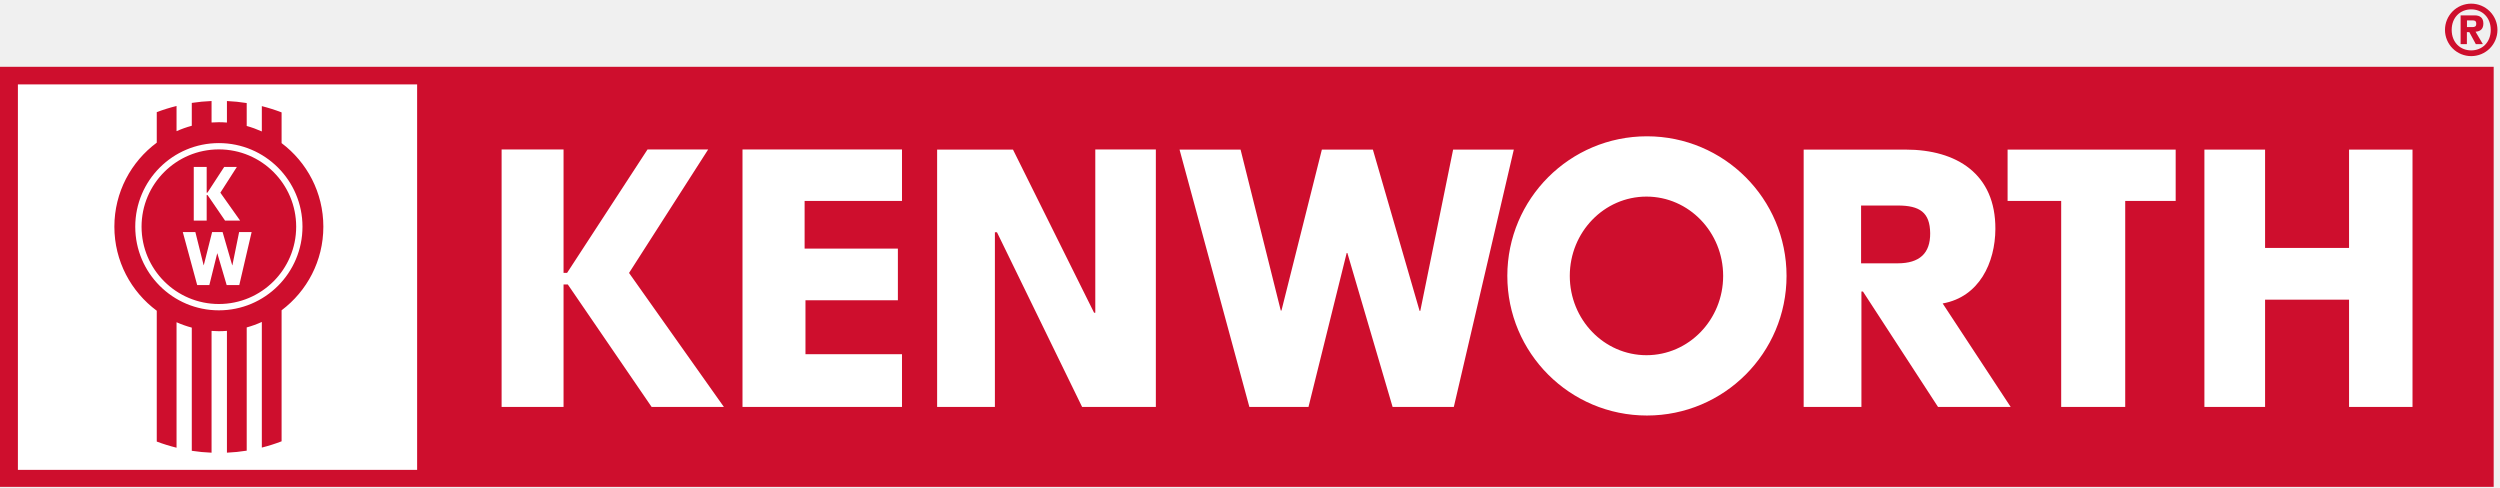
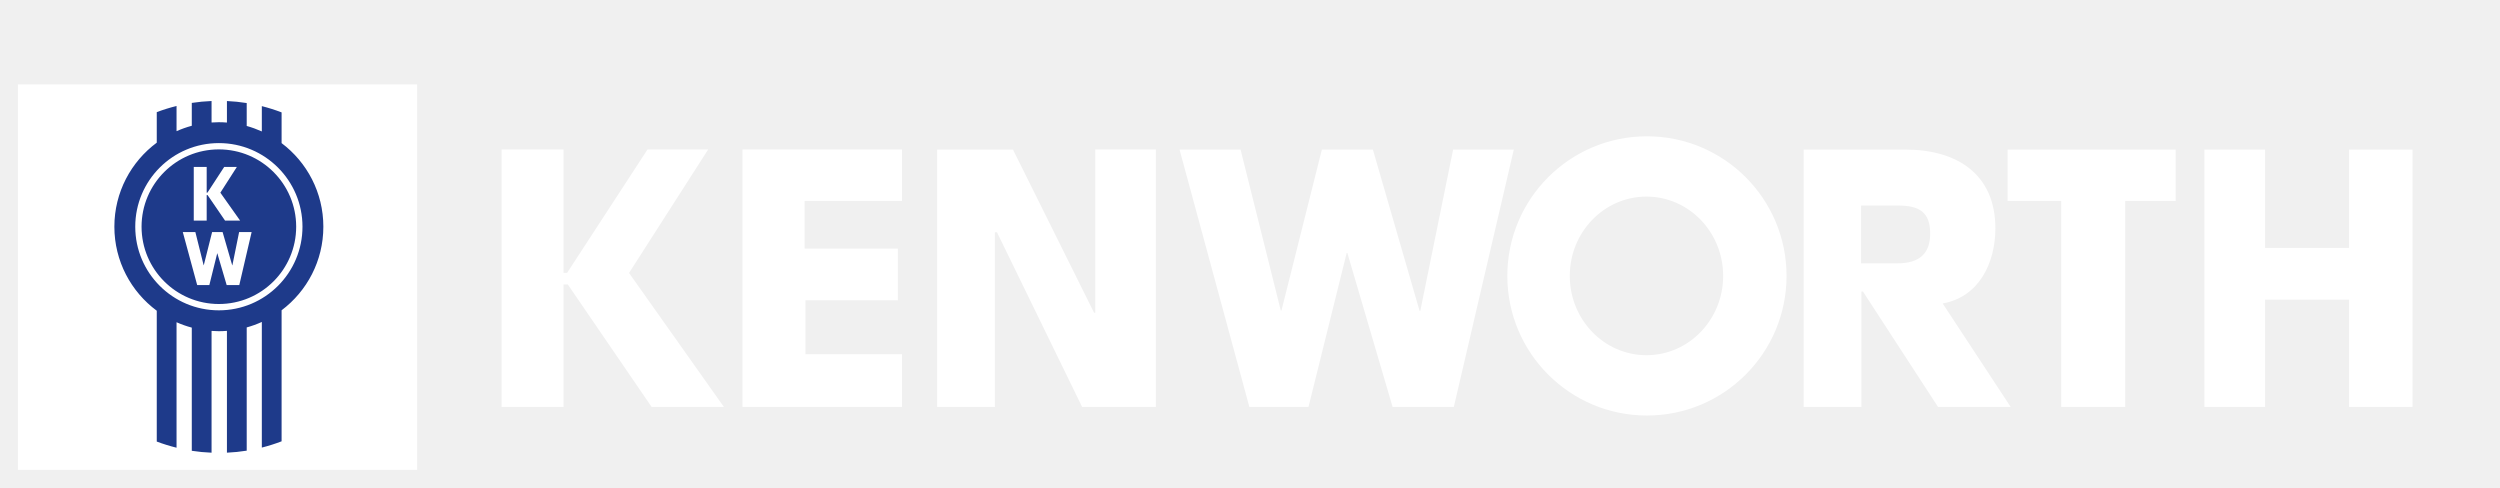
<svg xmlns="http://www.w3.org/2000/svg" viewBox="0 -0.532 521.39 101.316" width="2500" height="488">
-   <path d="M0 13.175h520.073v87.609H0zM515.385 0a5.466 5.466 0 0 1 5.473 5.473 5.466 5.466 0 0 1-5.473 5.47 5.463 5.463 0 0 1-5.469-5.47A5.464 5.464 0 0 1 515.385 0m0 1.193c-2.255 0-4.071 1.646-4.071 4.279 0 2.634 1.816 4.276 4.071 4.276 2.258 0 4.074-1.642 4.074-4.276.001-2.633-1.815-4.279-4.074-4.279zm-.885 3.696h1.136c.507 0 .799-.128.799-.696 0-.654-.366-.699-.799-.699H514.5zm-.016 3.554h-1.309V2.444h2.942c1.116 0 1.803.526 1.803 1.707 0 1.177-.686 1.642-1.63 1.7l1.527 2.592h-1.469l-1.354-2.505h-.51z" fill="#ce0e2d" />
+   <path d="M0 13.175h520.073v87.609H0zM515.385 0a5.466 5.466 0 0 1 5.473 5.473 5.466 5.466 0 0 1-5.473 5.47 5.463 5.463 0 0 1-5.469-5.47A5.464 5.464 0 0 1 515.385 0m0 1.193c-2.255 0-4.071 1.646-4.071 4.279 0 2.634 1.816 4.276 4.071 4.276 2.258 0 4.074-1.642 4.074-4.276.001-2.633-1.815-4.279-4.074-4.279zm-.885 3.696h1.136c.507 0 .799-.128.799-.696 0-.654-.366-.699-.799-.699H514.5zm-.016 3.554h-1.309V2.444h2.942c1.116 0 1.803.526 1.803 1.707 0 1.177-.686 1.642-1.63 1.7l1.527 2.592h-1.469l-1.354-2.505h-.51z" fill="none" />
  <g fill="#fff">
    <path d="M135.047 30.405h12.649l-16.505 25.759 19.777 27.938h-15.071l-17.48-25.541h-.885v25.541h-12.919V30.405h12.919v25.737h.741zM167.807 41.138v9.952h19.452v10.772h-19.273v11.247h20.13v10.993h-33.263V30.405h33.263v10.733zM195.443 30.437h15.821l16.916 34.029h.25V30.405h12.63v53.697h-15.382l-17.753-36.423h-.433v36.423h-12.049zM267.114 64.008h.141l8.428-33.571h10.64l9.743 33.641h.144l6.846-33.641h12.658l-12.51 53.665h-12.771l-9.431-32.098h-.145l-7.962 32.098h-12.334L246 30.437h12.729zM388.14 54.156h7.628c4.571 0 6.82-2.088 6.782-6.284-.042-4.334-2.175-5.771-6.746-5.771h-7.664zm31.197 29.946h-15.154l-15.648-24.056h-.324v24.056h-12.046V30.437h21.262c10.644 0 18.792 5.075 18.721 16.579-.042 6.996-3.346 14.153-10.994 15.51zM443.226 84.102h-13.354V41.138h-11.177V30.437h35.056v10.701h-10.525zM489.908 50.942V30.437h13.236v53.665h-13.236V61.73h-17.512v22.372h-12.655V30.437h12.655v20.505zM3.734 16.835h83.259v80.397H3.734zM343.383 73.317c-8.835 0-15.995-7.404-15.995-16.537s7.16-16.54 15.995-16.54c8.831 0 15.991 7.407 15.991 16.54s-7.16 16.537-15.991 16.537m.096-45.652c-16.081 0-29.118 13.034-29.118 29.115 0 16.078 13.037 29.118 29.118 29.118s29.115-13.04 29.115-29.118c0-16.081-13.034-29.115-29.115-29.115z" />
  </g>
-   <path d="M61.769 46.518c0 8.905-7.218 16.123-16.123 16.123s-16.123-7.218-16.123-16.123 7.218-16.123 16.123-16.123 16.123 7.218 16.123 16.123M45.646 63.96c-9.634 0-17.438-7.808-17.438-17.441 0-9.63 7.805-17.438 17.438-17.438 9.63 0 17.438 7.808 17.438 17.438 0 9.633-7.808 17.441-17.438 17.441zm13.082-34.874v-6.409a36.712 36.712 0 0 0-4.122-1.306v5.28a22.778 22.778 0 0 0-3.153-1.142v-4.78a36.446 36.446 0 0 0-4.125-.42v4.488a22.337 22.337 0 0 0-1.681-.071c-.513 0-1.02.026-1.524.058v-4.478a37.028 37.028 0 0 0-4.125.395v4.767a21.644 21.644 0 0 0-3.179 1.129v-5.255a36.22 36.22 0 0 0-4.125 1.283v6.368c-5.361 3.971-8.841 10.342-8.841 17.525 0 7.186 3.48 13.557 8.841 17.525V91.33c1.338.504 2.714.933 4.125 1.28V66.443c1.02.452 2.085.831 3.179 1.123v25.689c1.354.209 2.727.34 4.125.395V68.252c.504.035 1.011.061 1.524.061.564 0 1.123-.029 1.681-.071v25.404a35.746 35.746 0 0 0 4.125-.42V67.524a21.21 21.21 0 0 0 3.153-1.142v26.202a35.908 35.908 0 0 0 4.122-1.306V63.95c5.29-3.978 8.709-10.304 8.709-17.432s-3.42-13.454-8.709-17.432z" fill="#ce0e2d" />
+   <path d="M61.769 46.518c0 8.905-7.218 16.123-16.123 16.123s-16.123-7.218-16.123-16.123 7.218-16.123 16.123-16.123 16.123 7.218 16.123 16.123M45.646 63.96c-9.634 0-17.438-7.808-17.438-17.441 0-9.63 7.805-17.438 17.438-17.438 9.63 0 17.438 7.808 17.438 17.438 0 9.633-7.808 17.441-17.438 17.441zm13.082-34.874v-6.409a36.712 36.712 0 0 0-4.122-1.306v5.28a22.778 22.778 0 0 0-3.153-1.142v-4.78a36.446 36.446 0 0 0-4.125-.42v4.488a22.337 22.337 0 0 0-1.681-.071c-.513 0-1.02.026-1.524.058v-4.478a37.028 37.028 0 0 0-4.125.395v4.767a21.644 21.644 0 0 0-3.179 1.129v-5.255a36.22 36.22 0 0 0-4.125 1.283v6.368c-5.361 3.971-8.841 10.342-8.841 17.525 0 7.186 3.48 13.557 8.841 17.525V91.33c1.338.504 2.714.933 4.125 1.28V66.443c1.02.452 2.085.831 3.179 1.123v25.689c1.354.209 2.727.34 4.125.395V68.252c.504.035 1.011.061 1.524.061.564 0 1.123-.029 1.681-.071v25.404a35.746 35.746 0 0 0 4.125-.42V67.524a21.21 21.21 0 0 0 3.153-1.142v26.202a35.908 35.908 0 0 0 4.122-1.306V63.95c5.29-3.978 8.709-10.304 8.709-17.432s-3.42-13.454-8.709-17.432z" fill="#1e3a8a" />
  <path d="M46.759 34.052h2.64l-3.442 5.373 4.125 5.826h-3.144l-3.644-5.325h-.189v5.325H40.41V34.052h2.695v5.367h.154zM42.47 54.551h.028l1.739-6.913h2.188l2.005 6.929h.035l1.405-6.929h2.608l-2.572 11.048h-2.634l-1.944-6.609h-.029l-1.639 6.609h-2.538l-2.999-11.048h2.621z" fill="#fff" />
</svg>
